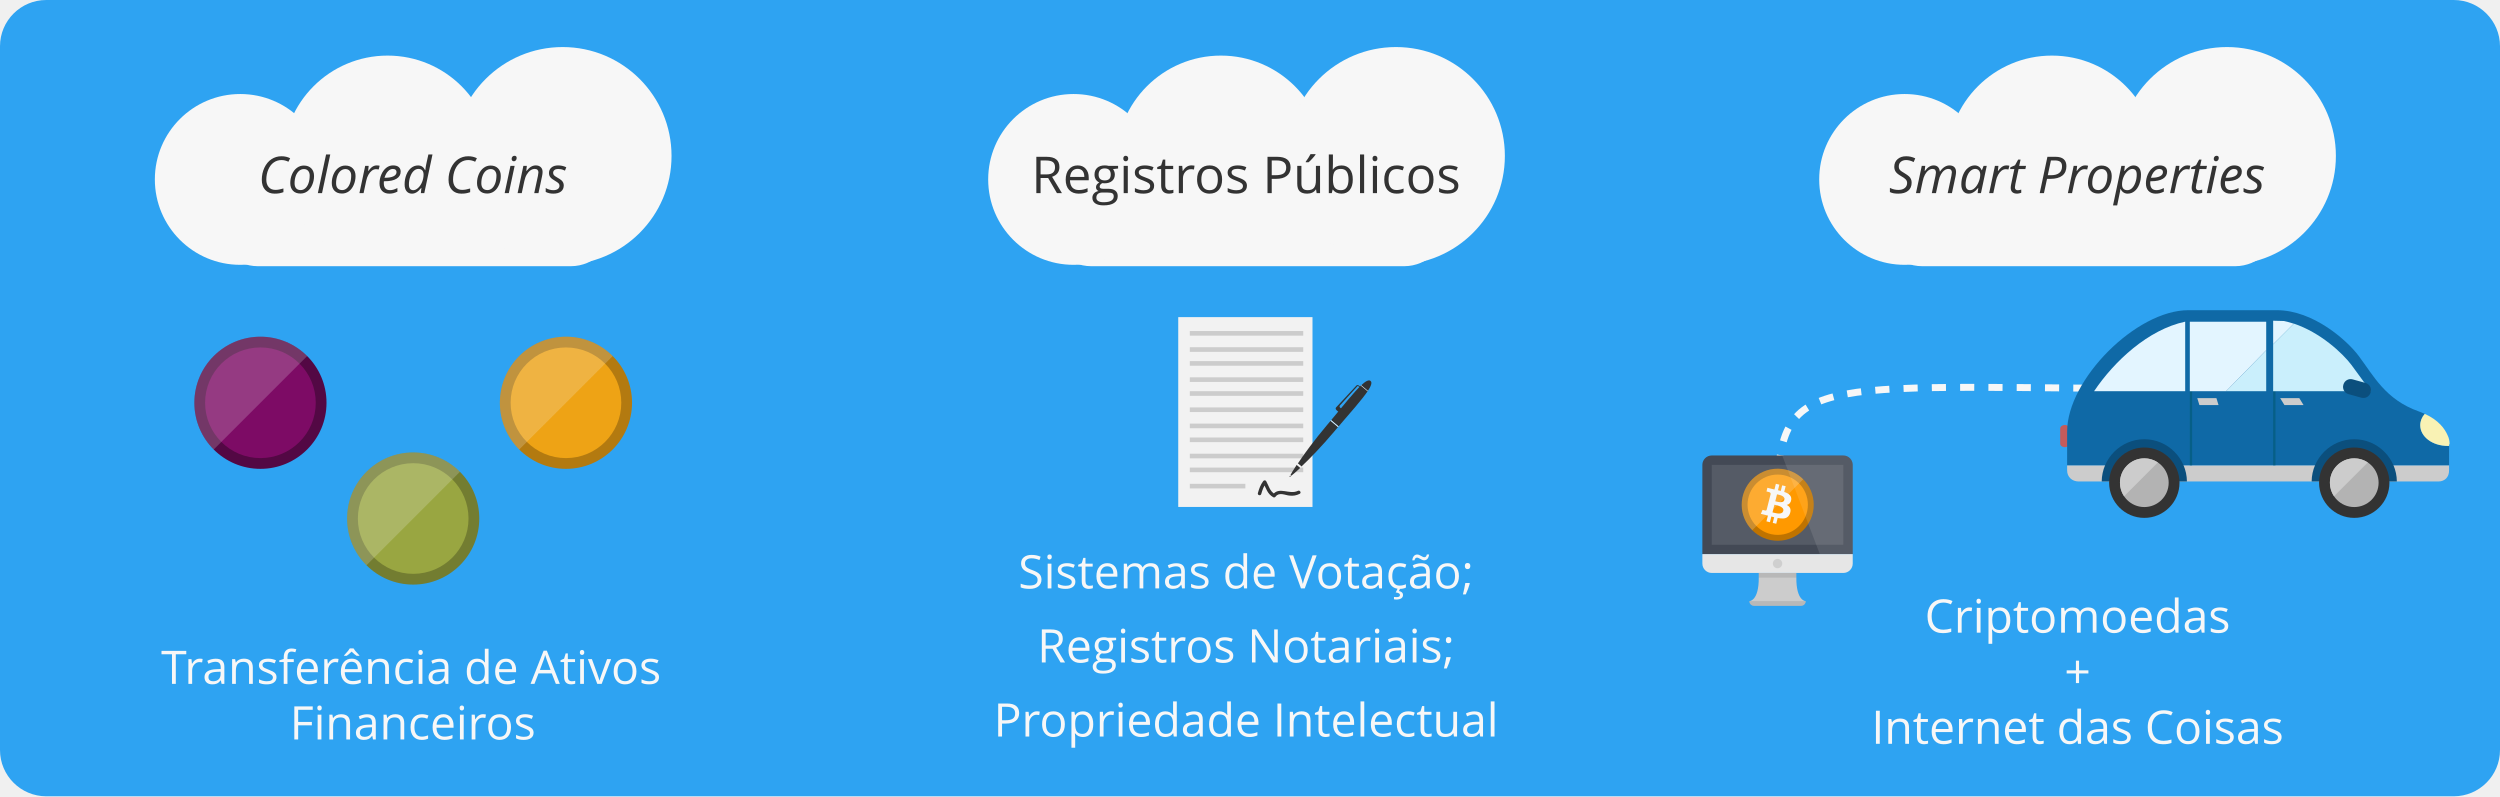
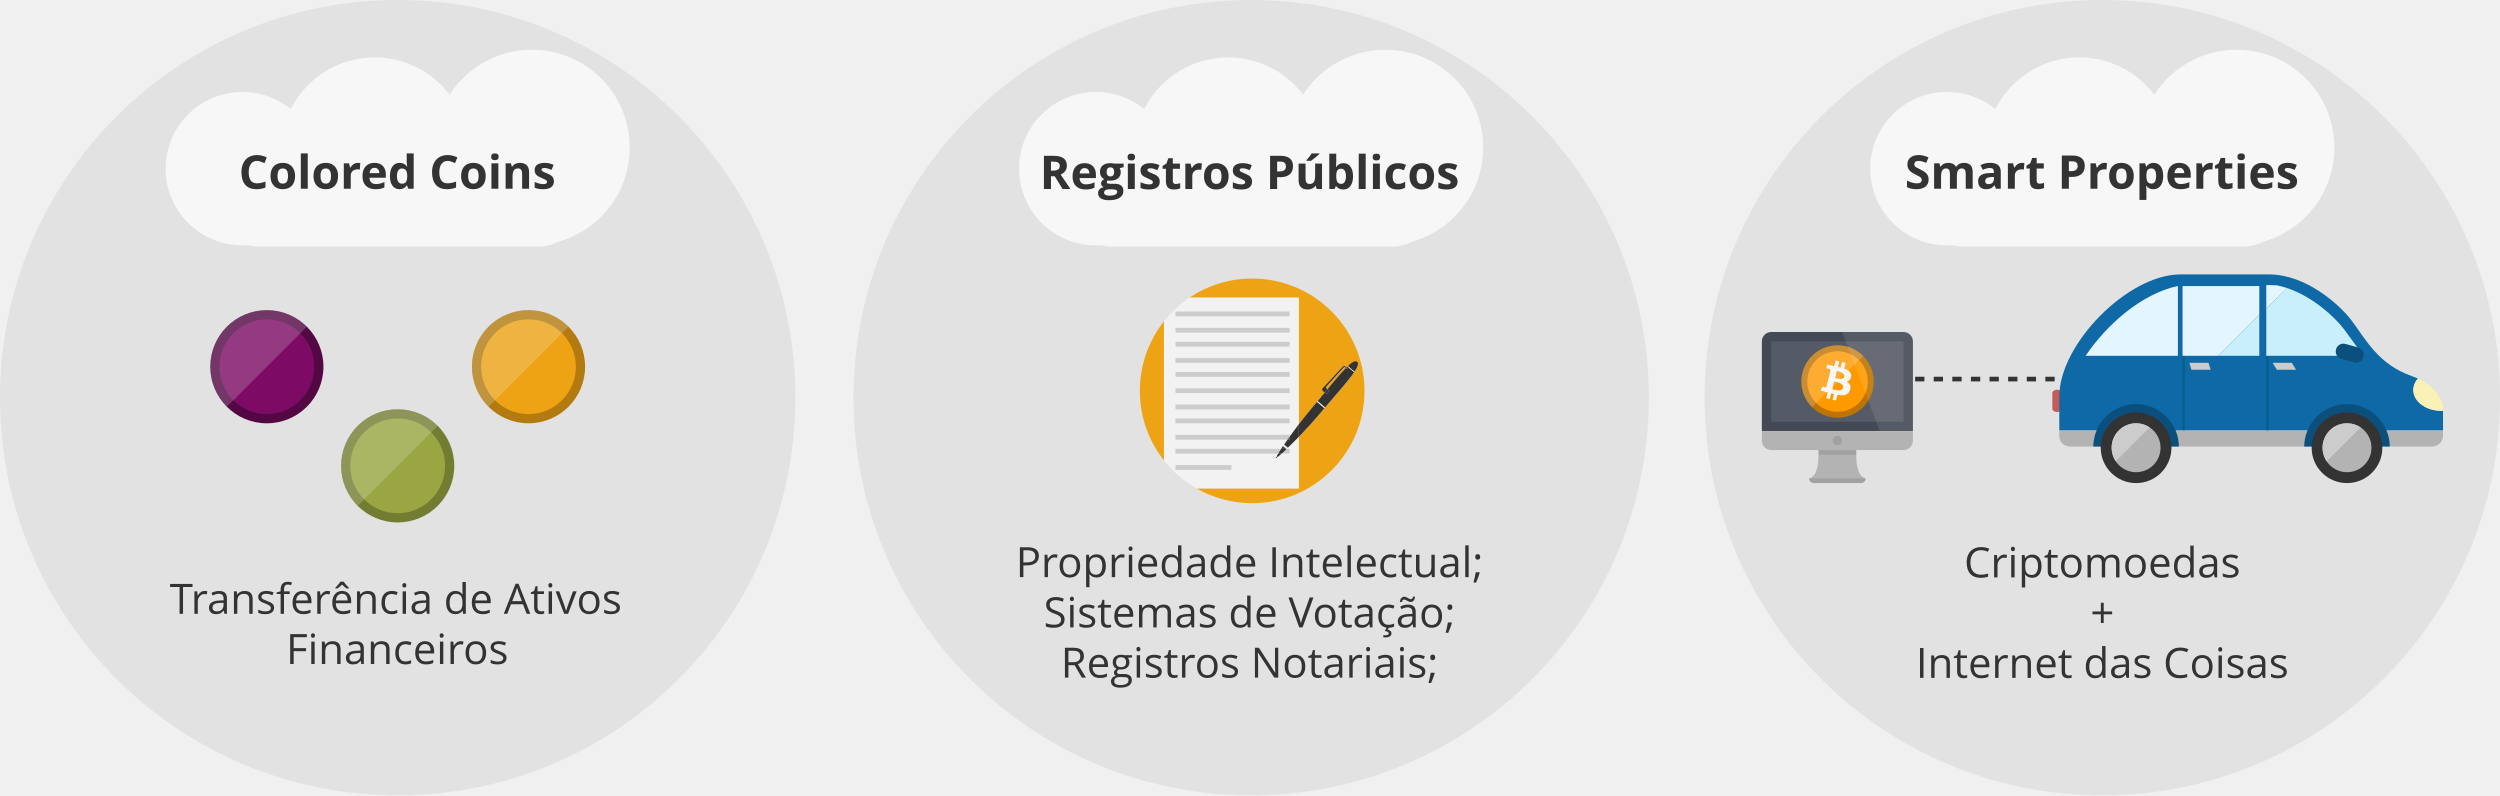
- <svg xmlns="http://www.w3.org/2000/svg" version="1.1" id="Layer_1" x="0px" y="0px" viewBox="0 0 1080 344" enable-background="new 0 0 1080 344" xml:space="preserve">
-   <path fill="#2EA3F2" d="M1080,324c0,11.046-8.954,20-20,20H20c-11.046,0-20-8.954-20-20V20C0,8.954,8.954,0,20,0h1040  c11.046,0,20,8.954,20,20V324z" />
+ <svg xmlns="http://www.w3.org/2000/svg" version="1.1" id="Layer_1" x="0px" y="0px" width="1075px" height="342px" viewBox="0 0 1075 342" enable-background="new 0 0 1075 342" xml:space="preserve">
  <g>
-     <path fill="#F7F7F7" d="M265,96.554c0,10.188-8.259,18.446-18.447,18.446H111.447C101.259,115,93,106.741,93,96.554V83.446   C93,73.259,101.259,65,111.447,65h135.106C256.741,65,265,73.259,265,83.446V96.554z" />
-     <circle fill="#F7F7F7" cx="103.79" cy="77.511" r="36.894" />
-     <circle fill="#F7F7F7" cx="167.432" cy="69.209" r="45.194" />
-     <circle fill="#F7F7F7" cx="243.064" cy="67.365" r="47.039" />
-   </g>
-   <g>
-     <path fill="#F7F7F7" d="M625,96.554c0,10.188-8.259,18.446-18.447,18.446H471.447C461.259,115,453,106.741,453,96.554V83.446   C453,73.259,461.259,65,471.447,65h135.106C616.741,65,625,73.259,625,83.446V96.554z" />
-     <circle fill="#F7F7F7" cx="463.79" cy="77.511" r="36.894" />
-     <circle fill="#F7F7F7" cx="527.432" cy="69.209" r="45.194" />
-     <circle fill="#F7F7F7" cx="603.064" cy="67.365" r="47.039" />
-   </g>
-   <g>
-     <path fill="#F7F7F7" d="M984,96.554c0,10.188-8.259,18.446-18.447,18.446H830.447C820.259,115,812,106.741,812,96.554V83.446   C812,73.259,820.259,65,830.447,65h135.105C975.741,65,984,73.259,984,83.446V96.554z" />
-     <circle fill="#F7F7F7" cx="822.79" cy="77.511" r="36.894" />
-     <circle fill="#F7F7F7" cx="886.432" cy="69.209" r="45.194" />
-     <circle fill="#F7F7F7" cx="962.064" cy="67.365" r="47.039" />
-   </g>
-   <g>
-     <rect x="789.727" y="258.112" fill="none" width="215.547" height="63.379" />
-     <text transform="matrix(1 0 0 1 831.4697 273.3125)">
-       <tspan x="0" y="0" fill="#F7F7F7" font-family="'Open Sans', sans-serif" font-size="20">Criptomoedas </tspan>
-       <tspan x="60.312" y="24" fill="#F7F7F7" font-family="'Open Sans', sans-serif" font-size="20">+</tspan>
-       <tspan x="-23.032" y="48" fill="#F7F7F7" font-family="'Open Sans', sans-serif" font-size="20">Internet das Coisas</tspan>
-     </text>
-   </g>
-   <g>
-     <rect x="427.456" y="238.995" fill="none" width="222.088" height="82.496" />
-     <text transform="matrix(1 0 0 1 439.8965 254.1953)">
-       <tspan x="0" y="0" fill="#F7F7F7" font-family="'Open Sans', sans-serif" font-size="20">Sistemas de Votação;</tspan>
-       <tspan x="8.208" y="32" fill="#F7F7F7" font-family="'Open Sans', sans-serif" font-size="20">Registros Notariais; </tspan>
-       <tspan x="-10.64" y="64" fill="#F7F7F7" font-family="'Open Sans', sans-serif" font-size="20">Propriedade Intelectual</tspan>
-     </text>
-   </g>
-   <g>
-     <rect x="67.456" y="280.243" fill="none" width="222.089" height="41.248" />
-     <text transform="matrix(1 0 0 1 69.5938 295.4434)">
-       <tspan x="0" y="0" fill="#F7F7F7" font-family="'Open Sans', sans-serif" font-size="20">Transferência de Ativos </tspan>
-       <tspan x="55.586" y="24" fill="#F7F7F7" font-family="'Open Sans', sans-serif" font-size="20">Financeiros</tspan>
-     </text>
-   </g>
-   <g>
-     <rect x="103.961" y="66.72" fill="none" width="149.077" height="19.502" />
-     <text transform="matrix(1 0 0 1 111.4849 83.4395)" fill="#333333" font-family="'Open Sans', sans-serif" font-style="italic" font-size="22">Colored Coins</text>
-   </g>
-   <g>
-     <rect x="445.461" y="66.72" fill="none" width="186.078" height="19.502" />
-     <text transform="matrix(1 0 0 1 445.543 83.4395)" fill="#333333" font-family="'Open Sans', sans-serif" font-size="22">Registros Públicos</text>
-   </g>
-   <g>
-     <rect x="809.461" y="66.72" fill="none" width="176.078" height="19.502" />
-     <text transform="matrix(1 0 0 1 816.0156 83.4395)" fill="#333333" font-family="'Open Sans', sans-serif" font-style="italic" font-size="22">Smart Properties</text>
-   </g>
-   <g>
+     <circle fill="#E2E2E2" cx="171" cy="171" r="171" />
    <g>
-       <circle fill="#530844" cx="112.507" cy="174" r="28.547" />
-       <circle fill="#7D0B65" cx="112.506" cy="174" r="23.9" />
-       <path opacity="0.2" fill="#F7F7F7" d="M112.507,145.453c-15.766,0-28.547,12.78-28.547,28.547c0,7.883,3.195,15.02,8.361,20.186    l40.371-40.371C127.526,148.647,120.39,145.453,112.507,145.453z" />
+       <path fill="#F7F7F7" d="M248.5,89.508c0,9.108-7.384,16.492-16.493,16.492H110.993c-9.109,0-16.493-7.384-16.493-16.492V77.492    C94.5,68.384,101.884,61,110.993,61h121.014c9.109,0,16.493,7.384,16.493,16.492V89.508z" />
+       <circle fill="#F7F7F7" cx="104.204" cy="72.521" r="32.985" />
+       <circle fill="#F7F7F7" cx="161.104" cy="65.099" r="40.407" />
+       <circle fill="#F7F7F7" cx="228.725" cy="63.45" r="42.056" />
    </g>
    <g>
-       <circle fill="#737D31" cx="178.5" cy="224" r="28.547" />
-       <circle fill="#99A641" cx="178.5" cy="224" r="23.899" />
-       <path opacity="0.2" fill="#F7F7F7" d="M178.5,195.453c-15.766,0-28.547,12.78-28.547,28.547c0,7.883,3.195,15.02,8.361,20.186    l40.371-40.371C193.52,198.647,186.383,195.453,178.5,195.453z" />
+       <rect x="59.956" y="250.243" fill="none" width="222.089" height="41.248" />
+       <text transform="matrix(1 0 0 1 72.9844 263.9229)">
+         <tspan x="0" y="0" fill="#333333" font-family="'Open Sans', sans-serif" font-size="18">Transferência de Ativos </tspan>
+         <tspan x="50.027" y="21.601" fill="#333333" font-family="'Open Sans', sans-serif" font-size="18">Financeiros</tspan>
+       </text>
    </g>
    <g>
-       <circle fill="#B37A10" cx="244.493" cy="174" r="28.547" />
-       <circle fill="#EEA315" cx="244.493" cy="174" r="23.9" />
-       <path opacity="0.2" fill="#F7F7F7" d="M244.493,145.453c-15.766,0-28.547,12.78-28.547,28.547c0,7.883,3.196,15.02,8.362,20.186    l40.371-40.371C259.513,148.647,252.376,145.453,244.493,145.453z" />
+       <rect x="94.711" y="65.958" fill="none" width="152.577" height="15.53" />
+       <text transform="matrix(1 0 0 1 102.6602 81.1582)" fill="#333333" font-family="'Open Sans', sans-serif" font-weight="700" font-size="20">Colored Coins</text>
+     </g>
+     <g>
+       <g>
+         <circle fill="#530844" cx="114.746" cy="157.689" r="24.334" />
+         <circle fill="#7D0B65" cx="114.746" cy="157.689" r="20.373" />
+         <path opacity="0.2" fill="#F7F7F7" d="M114.746,133.355c-13.439,0-24.334,10.895-24.334,24.334     c0,6.721,2.724,12.804,7.127,17.205l34.413-34.411C127.549,136.078,121.466,133.355,114.746,133.355z" />
+       </g>
+       <g>
+         <circle fill="#737D31" cx="171" cy="200.311" r="24.334" />
+         <circle fill="#99A641" cx="171" cy="200.311" r="20.373" />
+         <path opacity="0.2" fill="#F7F7F7" d="M171,175.977c-13.439,0-24.334,10.895-24.334,24.334c0,6.719,2.724,12.803,7.127,17.207     l34.414-34.414C183.803,178.699,177.72,175.977,171,175.977z" />
+       </g>
+       <g>
+         <circle fill="#B37A10" cx="227.254" cy="157.689" r="24.334" />
+         <circle fill="#EEA315" cx="227.254" cy="157.689" r="20.373" />
+         <path opacity="0.2" fill="#F7F7F7" d="M227.254,133.355c-13.438,0-24.334,10.895-24.334,24.334     c0,6.721,2.724,12.804,7.128,17.205l34.413-34.411C240.057,136.078,233.974,133.355,227.254,133.355z" />
+       </g>
    </g>
  </g>
  <g>
+     <circle fill="#E2E2E2" cx="904" cy="171" r="171" />
    <g>
-       <path fill="none" stroke="#F7F7F7" stroke-width="3" stroke-miterlimit="10" d="M767.751,224c0-1.018,0.002-2.017,0.005-2.998" />
-       <path fill="none" stroke="#F7F7F7" stroke-width="3" stroke-miterlimit="10" stroke-dasharray="6.111,6.111" d="    M767.816,214.896c0.98-56.208,15.227-47.117,185.899-46.899" />
-       <line fill="none" stroke="#F7F7F7" stroke-width="3" stroke-miterlimit="10" x1="957" y1="168.5" x2="960" y2="168.5" />
+       <path fill="#F7F7F7" d="M981.5,89.508c0,9.108-7.384,16.492-16.493,16.492H843.993c-9.109,0-16.493-7.384-16.493-16.492V77.492    c0-9.108,7.384-16.492,16.493-16.492h121.014c9.109,0,16.493,7.384,16.493,16.492V89.508z" />
+       <circle fill="#F7F7F7" cx="837.204" cy="72.521" r="32.985" />
+       <circle fill="#F7F7F7" cx="894.104" cy="65.099" r="40.407" />
+       <circle fill="#F7F7F7" cx="961.725" cy="63.45" r="42.056" />
+     </g>
+     <g>
+       <rect x="796.227" y="234.604" fill="none" width="215.547" height="56.888" />
+       <text transform="matrix(1 0 0 1 844.5723 248.2832)">
+         <tspan x="0" y="0" fill="#333333" font-family="'Open Sans', sans-serif" font-size="18">Criptomoedas </tspan>
+         <tspan x="54.281" y="21.601" fill="#333333" font-family="'Open Sans', sans-serif" font-size="18">+</tspan>
+         <tspan x="-20.729" y="43.2" fill="#333333" font-family="'Open Sans', sans-serif" font-size="18">Internet das Coisas</tspan>
+       </text>
+     </g>
+     <g>
+       <rect x="809.9" y="65.958" fill="none" width="188.199" height="15.53" />
+       <text transform="matrix(1 0 0 1 819.0928 81.1582)" fill="#333333" font-family="'Open Sans', sans-serif" font-weight="700" font-size="20">Smart Properties</text>
+     </g>
+     <line fill="none" stroke="#333333" stroke-width="2" stroke-miterlimit="10" stroke-dasharray="4" x1="791.5" y1="163" x2="962.5" y2="163" />
+     <g>
+       <path fill="#C45B5B" d="M886.5,169.105c0-0.845-0.938-1.529-2-1.529l0,0c-1.064,0-2,0.685-2,1.529v6.564    c0,0.845,0.936,1.529,2,1.529l0,0c1.062,0,2-0.685,2-1.529V169.105z" />
+       <path fill="#B3B3B3" d="M885.5,187.259c0,2.814,1.84,4.741,4.654,4.741h155.398c2.814,0,4.947-1.927,4.947-4.741V185h-165V187.259    z" />
+       <path fill="#0F69A6" d="M1037.74,167.688c0-1.81,0.73-3.494,1.982-4.903c-0.777-0.351-1.602-0.686-2.492-1.001    c-14.625-5.136-19.689-15.525-26.154-24.1c-5.01-6.645-19.531-19.684-35.326-19.684h-38.213c-22.51,0-52.037,29.936-52.037,52.446    v5.55v1.073v1.529V185h165v-6.401v-1.972c0,0.012-0.435,0.02-0.69,0.02C1043.103,176.646,1037.74,172.636,1037.74,167.688z" />
+       <path fill="#E3F5FF" d="M936.5,153v-30.043c-16,3.429-30.945,17.043-39.688,30.043H936.5z" />
+       <path fill="#0B4F7D" d="M936.926,192c-0.086-10-8.293-18.255-18.408-18.255c-10.117,0-18.322,8.255-18.406,18.255H936.926z" />
+       <path fill="#0B4F7D" d="M1027.615,192c-0.084-10-8.289-18.255-18.406-18.255c-10.115,0-18.322,8.255-18.408,18.255H1027.615z" />
+       <circle fill="#333333" cx="918.518" cy="192.525" r="15.201" />
+       <circle fill="#B3B3B3" cx="918.518" cy="192.525" r="10.521" />
+       <circle fill="#333333" cx="1009.208" cy="192.525" r="15.2" />
+       <circle fill="#B3B3B3" cx="1009.209" cy="192.525" r="10.521" />
+       <polygon fill="#CCCCCC" points="987.311,159 979.047,159 977.211,156 985.475,156   " />
+       <polygon fill="#CCCCCC" points="950.584,159 942.32,159 941.402,156 949.666,156   " />
+       <path fill="#F9F2B4" d="M1050.569,175.868c-0.021-1.342-0.327-2.628-0.944-3.816c-1.209-2.808-3.896-6.544-9.92-9.268    c-1.252,1.409-1.976,3.094-1.976,4.903c0,4.948,5.37,8.959,12.077,8.959c0.256,0,0.693-0.008,0.693-0.02v-0.631    C1050.5,175.996,1050.573,175.95,1050.569,175.868z" />
+       <line fill="none" stroke="#065F87" stroke-miterlimit="10" x1="939" y1="153" x2="939" y2="185" />
+       <line fill="none" stroke="#065F87" stroke-miterlimit="10" x1="975" y1="153" x2="975" y2="185" />
+       <path fill="#CCCCCC" d="M918.518,182.004c-5.811,0-10.521,4.712-10.521,10.521c0,2.167,0.656,4.182,1.777,5.854l14.6-14.596    C922.697,182.66,920.686,182.004,918.518,182.004z" />
+       <path fill="#CCCCCC" d="M1009.209,182.004c-5.811,0-10.521,4.712-10.521,10.521c0,2.167,0.656,4.182,1.779,5.854l14.598-14.596    C1013.389,182.66,1011.377,182.004,1009.209,182.004z" />
+       <polygon fill="#CAEFFC" points="971.5,135.291 953.844,153 971.5,153   " />
+       <polygon fill="#E3F5FF" points="971.5,123 938.5,123 938.5,153 953.844,153 971.5,135.291   " />
+       <path fill="#E3F5FF" d="M978.944,122.674l-4.444-0.122v10.191l8.84-8.907C981.924,123.366,980.411,122.97,978.944,122.674z" />
+       <path fill="#CAEFFC" d="M1008.02,141.683c-3.875-5.141-13.306-14.077-24.751-17.878l-8.769,8.938V153h4.309h37.543    C1013.268,149,1010.768,145.327,1008.02,141.683z" />
+       <path fill="#0B4F7D" d="M1016.268,153.563c-0.477,1.718-2.254,2.724-3.971,2.249l-5.566-1.542    c-1.719-0.476-2.723-2.253-2.248-3.97l0.045-0.164c0.477-1.719,2.254-2.725,3.971-2.249l5.566,1.54    c1.717,0.476,2.723,2.254,2.248,3.971L1016.268,153.563z" />
+     </g>
+     <g>
+       <path fill="#B3B3B3" d="M798.193,195.549v-2.033h-16.24v2.026c0.082,10.152-4.061,10.155-4.061,10.155    c0,1.121,0.908,2.029,2.029,2.029h20.301c1.123,0,2.031-0.908,2.031-2.029C802.254,205.697,798.113,205.697,798.193,195.549z" />
+       <path fill="#434955" d="M822.551,185.397L822.551,185.397v-38.57c0-2.241-1.818-4.06-4.059-4.06h-56.838    c-2.242,0-4.061,1.818-4.061,4.06v38.57l0,0H822.551z" />
+       <rect x="761.654" y="146.827" opacity="0.1" fill="#FFFFFF" width="56.838" height="34.51" />
+       <path fill="#B3B3B3" d="M757.594,185.397v4.06c0,2.243,1.818,4.062,4.061,4.062h56.838c2.24,0,4.059-1.819,4.059-4.062v-4.06    H757.594z" />
+       <path opacity="0.1" d="M779.922,207.727h20.301c1.123,0,2.031-0.908,2.031-2.029h-24.361    C777.893,206.818,778.801,207.727,779.922,207.727z" />
+       <path opacity="0.1" d="M792.104,189.456c0-1.121-0.908-2.027-2.031-2.027s-2.029,0.906-2.029,2.027    c0,1.124,0.906,2.033,2.029,2.033S792.104,190.58,792.104,189.456z" />
+       <rect x="781.953" y="193.516" opacity="0.1" width="16.24" height="2.026" />
+       <g>
+         <circle fill="#F7F7F7" cx="790.308" cy="163.887" r="11.106" />
+         <path fill="#FF9900" d="M776.584,160.587c0.605-2.399,1.756-4.468,3.453-6.203c1.697-1.736,3.715-2.94,6.064-3.613     c2.346-0.674,4.732-0.709,7.152-0.109s4.506,1.74,6.256,3.422c1.752,1.683,2.967,3.685,3.645,6.013     c0.68,2.326,0.715,4.69,0.111,7.089c-0.605,2.4-1.758,4.469-3.453,6.205c-1.697,1.734-3.719,2.939-6.064,3.613     c-2.346,0.671-4.73,0.707-7.152,0.108c-2.42-0.601-4.506-1.741-6.258-3.423c-1.75-1.682-2.965-3.686-3.645-6.012     C776.016,165.351,775.979,162.985,776.584,160.587z M782.855,167.978l1.98,0.489c0.127,0.02,0.311,0.063,0.549,0.138     c0.24,0.072,0.414,0.117,0.523,0.136l-0.631,2.48l1.512,0.382l0.605-2.455c0.109,0.039,0.303,0.088,0.578,0.15     c0.273,0.064,0.486,0.114,0.633,0.152L788,171.904l1.514,0.354l0.604-2.482c0.879,0.145,1.664,0.215,2.352,0.205     c0.688-0.009,1.293-0.196,1.816-0.558c0.521-0.364,0.91-0.92,1.168-1.664c0.586-1.637,0.121-2.846-1.402-3.627     c1.1-0.235,1.744-0.964,1.926-2.183c0.236-1.562-0.77-2.709-3.027-3.436l0.633-2.481l-1.512-0.354l-0.607,2.399     c-0.143-0.035-0.355-0.086-0.629-0.148c-0.277-0.063-0.469-0.114-0.578-0.15l0.605-2.4l-1.516-0.381l-0.604,2.454     c-0.275-0.036-0.598-0.108-0.963-0.218l-2.092-0.519l-0.385,1.608l1.072,0.246c0.514,0.127,0.754,0.416,0.717,0.871l-0.717,2.81     c0.037,0,0.094,0.019,0.166,0.057c-0.018-0.021-0.047-0.028-0.084-0.028c-0.035,0-0.062-0.01-0.082-0.028l-0.99,3.926     c-0.09,0.328-0.32,0.446-0.686,0.354l-1.102-0.271L782.855,167.978z M787.889,167.348l0.826-3.298     c0.018,0,0.195,0.035,0.535,0.109c0.34,0.072,0.598,0.136,0.771,0.189c0.174,0.057,0.43,0.137,0.77,0.246     s0.602,0.229,0.785,0.355c0.182,0.127,0.375,0.276,0.576,0.449c0.201,0.172,0.334,0.372,0.4,0.6     c0.062,0.229,0.059,0.479-0.016,0.75c-0.055,0.2-0.137,0.373-0.248,0.518c-0.109,0.146-0.246,0.255-0.412,0.328     c-0.166,0.072-0.334,0.136-0.508,0.19c-0.176,0.055-0.385,0.077-0.633,0.069c-0.248-0.011-0.465-0.025-0.648-0.042     c-0.182-0.019-0.402-0.054-0.658-0.109c-0.258-0.055-0.453-0.095-0.592-0.121c-0.137-0.028-0.316-0.069-0.535-0.125     C788.082,167.405,787.943,167.367,787.889,167.348z M789.1,162.55l0.742-2.999c0.055,0.019,0.17,0.045,0.346,0.08     c0.172,0.037,0.324,0.069,0.451,0.098c0.131,0.027,0.295,0.071,0.496,0.135c0.203,0.065,0.377,0.123,0.523,0.179     c0.146,0.054,0.311,0.131,0.494,0.231s0.322,0.2,0.414,0.3c0.09,0.1,0.195,0.223,0.314,0.368c0.119,0.145,0.174,0.295,0.168,0.45     c-0.012,0.153-0.025,0.33-0.043,0.532c-0.057,0.235-0.152,0.431-0.289,0.585c-0.139,0.154-0.312,0.259-0.523,0.312     c-0.211,0.057-0.416,0.097-0.617,0.124c-0.203,0.028-0.445,0.019-0.73-0.027c-0.283-0.044-0.504-0.082-0.658-0.109     c-0.158-0.026-0.369-0.078-0.635-0.149C789.287,162.587,789.137,162.55,789.1,162.55z" />
+         <path fill="#BF7300" d="M790.148,148.482c-8.596,0-15.562,6.968-15.562,15.562c0,8.596,6.967,15.562,15.562,15.562     c8.594,0,15.561-6.966,15.561-15.562C805.709,155.45,798.742,148.482,790.148,148.482z M790.148,177.073     c-7.195,0-13.029-5.832-13.029-13.028s5.834-13.028,13.029-13.028c7.193,0,13.027,5.832,13.027,13.028     S797.342,177.073,790.148,177.073z" />
+         <path opacity="0.2" fill="#F7F7F7" d="M790.148,148.482c-8.596,0-15.562,6.968-15.562,15.562c0,4.298,1.742,8.188,4.559,11.004     l22.006-22.008C798.336,150.225,794.445,148.482,790.148,148.482z" />
+       </g>
+       <path opacity="0.1" fill="#FFFFFF" d="M818.492,142.768h-26.389l16.238,42.63h14.209l0,0v-38.57    C822.551,144.586,820.732,142.768,818.492,142.768z" />
    </g>
  </g>
  <g>
-     <path fill="#C45B5B" d="M894,185.105c0-0.845-0.938-1.529-2-1.529l0,0c-1.064,0-2,0.685-2,1.529v6.564c0,0.845,0.936,1.529,2,1.529   l0,0c1.062,0,2-0.685,2-1.529V185.105z" />
-     <path fill="#CCCCCC" d="M893,203.259c0,2.814,2.166,4.741,4.981,4.741h155.398c2.813,0,4.62-1.927,4.62-4.741V201H893V203.259z" />
-     <path fill="#0F69A6" d="M1045.567,183.688c0-1.81,0.729-3.494,1.981-4.903c-0.776-0.351-1.601-0.686-2.492-1.001   c-14.624-5.136-19.689-15.525-26.154-24.1c-5.009-6.645-19.531-19.684-35.325-19.684h-38.213C922.854,134,893,163.936,893,186.446   v5.55v1.073v1.529V201h165v-6.401v-1.972c0,0.012-0.271,0.02-0.527,0.02C1050.766,192.646,1045.567,188.636,1045.567,183.688z" />
-     <path fill="#E3F5FF" d="M944,169v-30.043C928,142.386,913.382,156,904.639,169H944z" />
-     <path fill="#0B4F7D" d="M944.752,208c-0.085-10-8.292-18.255-18.408-18.255S908.021,198,907.938,208H944.752z" />
-     <path fill="#0B4F7D" d="M1035.442,208c-0.084-10-8.29-18.255-18.407-18.255c-10.115,0-18.322,8.255-18.407,18.255H1035.442z" />
-     <circle fill="#333333" cx="926.344" cy="208.525" r="15.201" />
-     <circle fill="#B3B3B3" cx="926.344" cy="208.525" r="10.522" />
-     <circle fill="#333333" cx="1017.035" cy="208.525" r="15.2" />
-     <circle fill="#B3B3B3" cx="1017.035" cy="208.525" r="10.521" />
-     <polygon fill="#CCCCCC" points="995.138,175 986.874,175 985.038,172 993.301,172  " />
-     <polygon fill="#CCCCCC" points="958.411,175 950.147,175 949.229,172 957.493,172  " />
-     <path fill="#F9F2B4" d="M1058.232,191.868c-0.021-1.342-0.246-2.628-0.863-3.816c-1.209-2.808-3.854-6.544-9.879-9.268   c-1.251,1.409-1.954,3.094-1.954,4.903c0,4.948,5.217,8.959,11.924,8.959c0.255,0,0.54-0.008,0.54-0.02v-0.631   C1058,191.996,1058.236,191.95,1058.232,191.868z" />
-     <line fill="none" stroke="#065F87" stroke-miterlimit="10" x1="946.5" y1="169" x2="946.5" y2="201" />
-     <line fill="none" stroke="#065F87" stroke-miterlimit="10" x1="982.5" y1="169" x2="982.5" y2="201" />
-     <path fill="#CCCCCC" d="M926.344,198.004c-5.811,0-10.521,4.712-10.521,10.521c0,2.167,0.656,4.182,1.777,5.854l14.6-14.596   C930.524,198.66,928.512,198.004,926.344,198.004z" />
-     <path fill="#CCCCCC" d="M1017.035,198.004c-5.811,0-10.521,4.712-10.521,10.521c0,2.167,0.656,4.182,1.779,5.854l14.598-14.596   C1021.216,198.66,1019.203,198.004,1017.035,198.004z" />
-     <polygon fill="#CAEFFC" points="979,151.291 961.67,169 979,169  " />
-     <polygon fill="#E3F5FF" points="979,139 946,139 946,169 961.67,169 979,151.291  " />
-     <path fill="#E3F5FF" d="M986.608,138.674L982,138.552v10.191l8.922-8.907C989.506,139.366,988.075,138.97,986.608,138.674z" />
-     <path fill="#CAEFFC" d="M1015.847,157.683c-3.876-5.141-13.47-14.077-24.914-17.878L982,148.743V169h4.635h37.544   C1021.094,165,1018.594,161.327,1015.847,157.683z" />
-     <path fill="#0B4F7D" d="M1024.094,169.563c-0.477,1.718-2.253,2.724-3.971,2.249l-5.565-1.542c-1.719-0.476-2.724-2.253-2.249-3.97   l0.046-0.164c0.476-1.719,2.253-2.725,3.971-2.249l5.565,1.54c1.717,0.476,2.724,2.254,2.249,3.971L1024.094,169.563z" />
-   </g>
-   <g>
-     <path fill="#CCCCCC" d="M776.02,249.548v-2.033h-16.24v2.026c0.082,10.152-4.06,10.155-4.06,10.155   c0,1.121,0.907,2.029,2.029,2.029h20.301c1.122,0,2.031-0.908,2.031-2.029C780.081,259.696,775.939,259.696,776.02,249.548z" />
-     <path fill="#434955" d="M800.378,239.396L800.378,239.396v-38.57c0-2.241-1.819-4.06-4.059-4.06H739.48   c-2.242,0-4.06,1.818-4.06,4.06v38.57l0,0H800.378z" />
-     <rect x="739.48" y="200.826" opacity="0.1" fill="#FFFFFF" width="56.839" height="34.51" />
-     <path fill="#E6E6E6" d="M735.421,239.396v4.06c0,2.243,1.817,4.062,4.06,4.062h56.839c2.239,0,4.059-1.819,4.059-4.062v-4.06   H735.421z" />
-     <path opacity="0.1" d="M757.749,261.726h20.301c1.122,0,2.031-0.908,2.031-2.029H755.72   C755.72,260.817,756.627,261.726,757.749,261.726z" />
-     <path opacity="0.1" d="M769.93,243.455c0-1.121-0.907-2.027-2.031-2.027c-1.122,0-2.029,0.906-2.029,2.027   c0,1.124,0.907,2.033,2.029,2.033C769.022,245.488,769.93,244.579,769.93,243.455z" />
-     <rect x="759.779" y="247.515" opacity="0.1" width="16.24" height="2.026" />
+     <circle fill="#E2E2E2" cx="538" cy="171" r="171" />
    <g>
-       <circle fill="#F7F7F7" cx="768.134" cy="217.886" r="11.106" />
-       <path fill="#FF9900" d="M754.41,214.586c0.606-2.399,1.757-4.468,3.453-6.203c1.697-1.736,3.716-2.94,6.064-3.613    c2.347-0.674,4.732-0.709,7.152-0.109s4.506,1.74,6.257,3.422c1.751,1.683,2.966,3.685,3.644,6.013    c0.681,2.326,0.716,4.69,0.111,7.089c-0.605,2.4-1.757,4.469-3.452,6.205c-1.698,1.734-3.719,2.939-6.064,3.613    c-2.347,0.671-4.73,0.707-7.153,0.108c-2.42-0.601-4.505-1.741-6.257-3.423c-1.751-1.682-2.966-3.686-3.645-6.012    S753.806,216.984,754.41,214.586z M760.683,221.977l1.98,0.489c0.127,0.02,0.311,0.063,0.549,0.138    c0.239,0.072,0.413,0.117,0.523,0.136l-0.632,2.48l1.513,0.382l0.604-2.455c0.109,0.039,0.304,0.088,0.578,0.15    c0.273,0.064,0.486,0.114,0.633,0.152l-0.605,2.454l1.514,0.354l0.604-2.482c0.879,0.145,1.663,0.215,2.352,0.205    c0.687-0.009,1.293-0.196,1.815-0.558c0.522-0.364,0.911-0.92,1.168-1.664c0.587-1.637,0.121-2.846-1.402-3.627    c1.101-0.235,1.744-0.964,1.927-2.183c0.236-1.562-0.771-2.709-3.027-3.436l0.633-2.481l-1.513-0.354l-0.606,2.399    c-0.144-0.035-0.356-0.086-0.63-0.148c-0.276-0.063-0.469-0.114-0.578-0.15l0.605-2.4l-1.515-0.381l-0.604,2.454    c-0.274-0.036-0.597-0.108-0.963-0.218l-2.092-0.519l-0.384,1.608l1.072,0.246c0.513,0.127,0.753,0.416,0.716,0.871l-0.716,2.81    c0.037,0,0.093,0.019,0.165,0.057c-0.018-0.021-0.046-0.028-0.083-0.028c-0.036,0-0.063-0.01-0.082-0.028l-0.99,3.926    c-0.09,0.328-0.321,0.446-0.687,0.354l-1.101-0.271L760.683,221.977z M765.715,221.347l0.826-3.298    c0.019,0,0.196,0.035,0.536,0.109c0.34,0.072,0.597,0.136,0.771,0.189c0.174,0.057,0.431,0.137,0.771,0.246    c0.339,0.109,0.601,0.229,0.784,0.355c0.183,0.127,0.376,0.276,0.577,0.449c0.201,0.172,0.333,0.372,0.399,0.6    c0.063,0.229,0.059,0.479-0.015,0.75c-0.056,0.2-0.138,0.373-0.248,0.518c-0.109,0.146-0.247,0.255-0.412,0.328    c-0.166,0.072-0.335,0.136-0.509,0.19c-0.175,0.055-0.385,0.077-0.632,0.069c-0.249-0.011-0.465-0.025-0.648-0.042    c-0.183-0.019-0.402-0.054-0.659-0.109c-0.257-0.055-0.453-0.095-0.591-0.121c-0.137-0.028-0.317-0.069-0.536-0.125    C765.909,221.404,765.771,221.366,765.715,221.347z M766.926,216.549l0.743-2.999c0.054,0.019,0.169,0.045,0.345,0.08    c0.173,0.037,0.324,0.069,0.452,0.098c0.131,0.027,0.294,0.071,0.496,0.135c0.202,0.065,0.376,0.123,0.522,0.179    c0.146,0.054,0.312,0.131,0.495,0.231s0.321,0.2,0.413,0.3c0.091,0.1,0.196,0.223,0.314,0.368c0.12,0.145,0.175,0.295,0.168,0.45    c-0.012,0.153-0.025,0.33-0.042,0.532c-0.057,0.235-0.152,0.431-0.29,0.585c-0.139,0.154-0.312,0.259-0.523,0.312    c-0.21,0.057-0.416,0.097-0.617,0.124c-0.203,0.028-0.445,0.019-0.73-0.027c-0.283-0.044-0.504-0.082-0.658-0.109    c-0.157-0.026-0.368-0.078-0.634-0.149C767.114,216.586,766.963,216.549,766.926,216.549z" />
-       <path fill="#BF7300" d="M767.975,202.481c-8.595,0-15.562,6.968-15.562,15.562c0,8.596,6.968,15.562,15.562,15.562    c8.594,0,15.562-6.966,15.562-15.562C783.536,209.449,776.568,202.481,767.975,202.481z M767.975,231.072    c-7.195,0-13.029-5.832-13.029-13.028s5.834-13.028,13.029-13.028c7.194,0,13.027,5.832,13.027,13.028    S775.169,231.072,767.975,231.072z" />
-       <path opacity="0.2" fill="#F7F7F7" d="M767.975,202.481c-8.595,0-15.562,6.968-15.562,15.562c0,4.298,1.743,8.188,4.559,11.004    l22.007-22.008C776.163,204.224,772.271,202.481,767.975,202.481z" />
-     </g>
-     <path opacity="0.1" fill="#FFFFFF" d="M796.319,196.767h-26.39l16.238,42.63h14.21l0,0v-38.57   C800.378,198.585,798.559,196.767,796.319,196.767z" />
-   </g>
-   <g>
-     <rect x="509" y="137" fill="#F2F2F2" width="58" height="82" />
-     <rect x="514" y="176" fill="#CCCCCC" width="49" height="2" />
-     <rect x="514" y="169" fill="#CCCCCC" width="49" height="2" />
-     <rect x="514" y="163" fill="#CCCCCC" width="49" height="2" />
-     <rect x="514" y="156" fill="#CCCCCC" width="49" height="2" />
-     <rect x="514" y="143" fill="#CCCCCC" width="49" height="2" />
-     <rect x="514" y="150" fill="#CCCCCC" width="49" height="2" />
-     <rect x="514" y="183" fill="#CCCCCC" width="49" height="2" />
-     <rect x="514" y="189" fill="#CCCCCC" width="49" height="2" />
-     <rect x="514" y="196" fill="#CCCCCC" width="49" height="2" />
-     <rect x="514" y="202" fill="#CCCCCC" width="49" height="2" />
-     <rect x="514" y="209" fill="#CCCCCC" width="24" height="2" />
-     <g>
-       <g>
-         <path fill="#333333" d="M544.854,213.418c0.492-1.743,1.051-3.319,2.136-4.799c-0.432,0-0.863,0-1.295,0     c1.402,2.491,1.721,4.668,4.34,6.181c0.384,0.222,0.782,0.061,1.026-0.269c1.507-2.03,4.057-0.628,5.942-0.432     c1.674,0.174,2.967-0.025,4.459-0.767c0.866-0.431,0.105-1.724-0.758-1.295c-3.724,1.851-8.097-2.093-10.938,1.735     c0.342-0.089,0.684-0.179,1.026-0.269c-2.275-1.314-2.613-3.529-3.803-5.644c-0.299-0.531-0.977-0.435-1.295,0     c-1.176,1.604-1.749,3.252-2.288,5.158C543.145,213.952,544.592,214.348,544.854,213.418L544.854,213.418z" />
-       </g>
+       <path fill="#F7F7F7" d="M615.5,89.508c0,9.108-7.384,16.492-16.493,16.492H477.993c-9.109,0-16.493-7.384-16.493-16.492V77.492    c0-9.108,7.384-16.492,16.493-16.492h121.014c9.109,0,16.493,7.384,16.493,16.492V89.508z" />
+       <circle fill="#F7F7F7" cx="471.205" cy="72.521" r="32.985" />
+       <circle fill="#F7F7F7" cx="528.104" cy="65.099" r="40.407" />
+       <circle fill="#F7F7F7" cx="595.725" cy="63.45" r="42.056" />
    </g>
    <g>
-       <path fill="#333333" d="M592.076,164.569c-0.779-0.656-2.14,0.085-4.03,1.864l2.875,2.426    C592.355,166.693,592.855,165.228,592.076,164.569z" />
-       <path fill="#333333" d="M590.921,168.859l-2.875-2.426c-3.234,3.058-7.807,8.844-12.997,15.074l3.214,2.711    C583.527,178.052,588.455,172.565,590.921,168.859z" />
-       <path fill="#333333" d="M576.34,186.486c0.583-0.691,0.969-1.145,1.686-1.986l-3.214-2.711c-0.709,0.848-1.092,1.307-1.675,1.996    c-5.376,6.375-10.03,12.721-12.47,16.449l1.545,1.303C565.481,198.51,570.964,192.86,576.34,186.486z" />
-       <path fill="#333333" d="M561.738,202.101l-1.546-1.304c-1.211,1.872-2.42,3.745-2.734,4.443l0.359,0.305    C558.45,205.113,560.094,203.607,561.738,202.101z" />
-       <path fill="#333333" d="M557.332,205.39c-0.258,0.461-0.296,0.633-0.25,0.671c0.04,0.034,0.202-0.033,0.61-0.367L557.332,205.39z" />
-       <path fill="#333333" d="M578.986,176.15c-0.31-0.262-0.402-0.666-0.14-0.977l7.231-7.951c0.262-0.311,0.439-0.632,0.75-0.369    l1.082,0.912c0.095-0.401-0.193-0.646-0.52-0.92l-0.304-0.257c-0.465-0.392-0.921-0.274-1.184,0.036l-8.779,9.449    c-0.262,0.311-0.075,0.852,0.389,1.244l0.611,0.516c0.464,0.391,0.936,0.522,1.198,0.211l0.794-0.941L578.986,176.15z" />
-       <polygon fill="#F2F2F2" points="587.875,166.597 588.046,166.434 590.921,168.859 590.797,169.044   " />
-       <polygon fill="#F2F2F2" points="574.995,181.461 574.757,181.743 578.003,184.48 578.263,184.219   " />
-       <rect x="560.818" y="200.119" transform="matrix(0.6449 -0.7643 0.7643 0.6449 45.5532 500.3449)" fill="#F2F2F2" width="0.736" height="2.07" />
-       <polygon fill="#F2F2F2" points="557.446,205.219 557.345,205.395 557.675,205.674 557.824,205.536   " />
+       <rect x="422.228" y="234.486" fill="none" width="230.544" height="57.005" />
+       <text transform="matrix(1 0 0 1 436.7861 248.166)">
+         <tspan x="0" y="0" fill="#333333" font-family="'Open Sans', sans-serif" font-size="18">Propriedade Intelectual;</tspan>
+         <tspan x="11.971" y="21.601" fill="#333333" font-family="'Open Sans', sans-serif" font-size="18">Sistemas de Votação;</tspan>
+         <tspan x="19.358" y="43.2" fill="#333333" font-family="'Open Sans', sans-serif" font-size="18">Registros Notariais; </tspan>
+       </text>
+     </g>
+     <g>
+       <rect x="437.711" y="66.083" fill="none" width="199.578" height="15.28" />
+       <text transform="matrix(1 0 0 1 447.0898 81.2832)" fill="#333333" font-family="'Open Sans', sans-serif" font-weight="700" font-size="20">Registros Públicos</text>
+     </g>
+     <g>
+       <path fill="#EEA315" d="M490.128,168.071c0,11.288,3.883,21.663,10.372,29.888v-59.775    C494.011,146.407,490.128,156.782,490.128,168.071z" />
+       <path fill="#EEA315" d="M577.578,158.223l-7.231,7.951c-0.263,0.311-0.17,0.715,0.14,0.977l0.29,0.244    c3.057-3.705,5.778-6.963,7.978-9.183l-0.426-0.358C578.018,157.591,577.84,157.912,577.578,158.223z" />
+       <path fill="#EEA315" d="M538.429,119.77c-9.991,0-19.273,3.034-26.977,8.23H558.5v54.424c1.857-2.424,3.935-5.027,6.137-7.639    c0.583-0.689,0.966-1.148,1.675-1.996l-0.055-0.046l0.238-0.282l0.055,0.046c1.045-1.255,2.064-2.49,3.054-3.69l-0.591-0.498    c-0.464-0.393-0.65-0.934-0.389-1.244l8.779-9.449c0.263-0.311,0.719-0.428,1.184-0.036l0.304,0.257    c0.043,0.036,0.081,0.272,0.122,0.308c0.123-0.122,0.244-0.153,0.364-0.153h-0.002l0.171-0.365    c1.891-1.779,3.251-2.621,4.03-1.965c0.779,0.658,0.279,2.052-1.155,4.218L582.297,160h-0.002c-2.503,4-7.352,9.129-12.532,15.197    l-0.26,0.272l-2.327-1.956l2.35,1.983c-0.717,0.842-1.103,1.296-1.686,1.987c-3.246,3.85-6.527,7.43-9.34,10.332V210h-44.038    c7.064,4.047,15.241,6.372,23.966,6.372c26.677,0,48.302-21.625,48.302-48.301C586.73,141.395,565.105,119.77,538.429,119.77z" />
+       <path fill="#F2F2F2" d="M558.5,187.816c-1.846,1.905-3.492,3.521-4.788,4.721L553.325,193h1.175v2h-3.35    c-0.807,0.723-1.479,1.305-1.833,1.545l-0.001-0.001l-0.142,0.13l-0.33-0.279l0.102-0.176l0.016,0.014    c0.121-0.266,0.367-0.697,0.693-1.232H505.5v-2h45.416c0.253-0.394,0.514-0.797,0.776-1.203l-0.035-0.029l0.475-0.562l1.58,1.332    l-1.545-1.303c0.436-0.665,0.944-1.417,1.512-2.234H505.5v-2h49v0.832c1.152-1.623,2.504-3.456,4-5.408V128h-47.048    c-4.16,2.807-7.85,6.252-10.952,10.184v59.775c3.83,4.854,8.568,8.951,13.962,12.041H558.5V187.816z M505.5,134h49v2h-49V134z     M505.5,141h49v2h-49V141z M505.5,147h49v2h-49V147z M505.5,154h49v2h-49V154z M505.5,160h49v2h-49V160z M505.5,167h49v2h-49V167z     M505.5,174h49v2h-49V174z M505.5,180h49v2h-49V180z M548.832,196.39l0.36,0.304c-0.408,0.334-0.57,0.401-0.61,0.367    C548.536,197.022,548.574,196.851,548.832,196.39z M529.5,202h-24v-2h24V202z M541.914,205.152    c-2.948-1.422-2.599-3.601-4.071-5.912c-1.229,1.422-1.721,3.201-2.212,4.979c0.491-1.777,0.982-3.557,2.212-4.979    C539.315,201.552,538.966,203.73,541.914,205.152c2.193-3.686,6.616,1.014,10.67-1.467    C548.53,206.166,544.107,201.467,541.914,205.152z" />
+       <rect x="505.5" y="167" fill="#CCCCCC" width="49" height="2" />
+       <rect x="505.5" y="160" fill="#CCCCCC" width="49" height="2" />
+       <rect x="505.5" y="154" fill="#CCCCCC" width="49" height="2" />
+       <rect x="505.5" y="147" fill="#CCCCCC" width="49" height="2" />
+       <rect x="505.5" y="134" fill="#CCCCCC" width="49" height="2" />
+       <rect x="505.5" y="141" fill="#CCCCCC" width="49" height="2" />
+       <rect x="505.5" y="174" fill="#CCCCCC" width="49" height="2" />
+       <rect x="505.5" y="180" fill="#CCCCCC" width="49" height="2" />
+       <path fill="#CCCCCC" d="M554.5,187h-49v2h48.179c0.261-0.375,0.535-0.766,0.821-1.168V187z" />
+       <path fill="#CCCCCC" d="M553.237,193c-0.727,1-1.447,1.428-2.087,2h3.35v-2h-1.175h-0.086H553.237z" />
+       <path fill="#CCCCCC" d="M505.5,193v2h44.155c0.349-0.573,0.789-1.267,1.261-2H505.5z" />
+       <rect x="505.5" y="200" fill="#CCCCCC" width="24" height="2" />
+       <path fill="#333333" d="M583.576,155.569c-0.779-0.656-2.14,0.085-4.03,1.864l2.875,2.426    C583.855,157.693,584.355,156.228,583.576,155.569z" />
+       <path fill="#333333" d="M582.295,160.043l-2.918-2.445c-0.12,0.115-0.241,0.232-0.364,0.354c0.27,0.234,0.479,0.465,0.397,0.813    l-0.656-0.554c-2.199,2.22-4.921,5.478-7.978,9.183l0.84,0.709l-0.794,0.941c-0.263,0.312-0.734,0.18-1.198-0.211l-0.021-0.018    c-0.989,1.2-2.009,2.436-3.054,3.69l3.213,2.712C574.943,169.15,579.792,163.745,582.295,160.043z" />
+       <path fill="#333333" d="M567.84,177.486c0.583-0.691,0.969-1.145,1.686-1.986l-2.35-1.981l-0.864-0.729    c-0.709,0.848-1.092,1.307-1.675,1.996c-2.202,2.611-4.279,5.215-6.137,7.639v5.393    C561.312,184.914,564.594,181.335,567.84,177.486z" />
+       <path fill="#333333" d="M554.5,189h-0.821c-0.567,0.817-1.076,1.569-1.512,2.234l1.545,1.303c1.296-1.199,2.942-2.815,4.788-4.721    v-5.393c-1.496,1.952-2.848,3.785-4,5.408V189z" />
+       <path fill="#333333" d="M554.5,187.832c-0.286,0.402-0.561,0.793-0.821,1.168h0.821V187.832z" />
+       <path fill="#333333" d="M548.962,196.232l0.362,0.304l-0.008,0.008l0.001,0.001c0.354-0.24,1.026-0.822,1.833-1.545h-1.495    C549.329,195.535,549.083,195.967,548.962,196.232z" />
+       <path fill="#333333" d="M551.692,191.797c-0.263,0.406-0.523,0.81-0.776,1.203h2.202L551.692,191.797z" />
+       <path fill="#333333" d="M553.118,193h-2.202c-0.472,0.733-0.912,1.427-1.261,2h1.495c0.64-0.572,1.36-1.232,2.087-1.898    L553.118,193z" />
+       <path fill="#333333" d="M549.192,196.693l-0.36-0.304c-0.258,0.461-0.296,0.633-0.25,0.671    C548.622,197.095,548.784,197.027,549.192,196.693z" />
+       <path fill="#333333" d="M570.486,167.15c-0.31-0.262-0.402-0.666-0.14-0.977l7.231-7.951c0.262-0.311,0.439-0.632,0.75-0.369    l0.426,0.358c0.086-0.087,0.174-0.175,0.259-0.26c-0.041-0.035-0.079-0.07-0.122-0.106l-0.304-0.257    c-0.465-0.392-0.921-0.274-1.184,0.036l-8.779,9.449c-0.262,0.311-0.075,0.852,0.389,1.244l0.591,0.498    c0.396-0.48,0.786-0.954,1.173-1.422L570.486,167.15z" />
+       <path fill="#333333" d="M578.754,158.212l0.656,0.554c0.082-0.349-0.128-0.579-0.397-0.813    C578.928,158.037,578.84,158.125,578.754,158.212z" />
+       <path fill="#333333" d="M570.822,169.045l0.794-0.941l-0.84-0.709c-0.387,0.468-0.776,0.941-1.173,1.422l0.021,0.018    C570.088,169.225,570.56,169.356,570.822,169.045z" />
+       <path fill="#F2F2F2" d="M582.297,160.044l0.124-0.185c-0.039,0.06-0.085,0.123-0.126,0.184L582.297,160.044z" />
+       <path fill="#F2F2F2" d="M579.375,157.597l0.002,0.001c0.056-0.053,0.114-0.112,0.169-0.164L579.375,157.597z" />
+       <path fill="#F2F2F2" d="M582.421,159.859l-2.875-2.426c-0.055,0.052-0.113,0.111-0.169,0.164l2.918,2.445    C582.336,159.982,582.382,159.919,582.421,159.859z" />
+       <polygon fill="#F2F2F2" points="567.176,173.519 569.503,175.48 569.763,175.219 566.549,172.508 566.55,172.507 566.495,172.461     566.257,172.743 566.312,172.789 566.312,172.789   " />
+       <polygon fill="#F2F2F2" points="569.763,175.219 566.55,172.507 566.549,172.508   " />
+       <polygon fill="#F2F2F2" points="566.312,172.789 566.312,172.789 567.176,173.519   " />
+       <polygon fill="#F2F2F2" points="551.657,191.768 551.692,191.797 551.692,191.797 553.119,193 553.325,193 553.712,192.537     552.132,191.205   " />
+       <polygon fill="#F2F2F2" points="553.238,193.101 553.237,193.102 553.239,193.103 553.325,193 553.119,193   " />
+       <rect x="551.473" y="192.398" transform="matrix(0.7645 0.6447 -0.6447 0.7645 254.1342 -310.7948)" fill="#F2F2F2" width="1.866" height="0" />
+       <rect x="553.178" y="192.973" fill="#F2F2F2" width="0.001" height="0.156" />
+       <polygon fill="#F2F2F2" points="548.962,196.232 548.946,196.219 548.845,196.395 549.175,196.674 549.316,196.544     548.958,196.24   " />
+       <rect x="548.904" y="196.384" fill="#F2F2F2" width="0.47" height="0.009" />
    </g>
  </g>
</svg>
